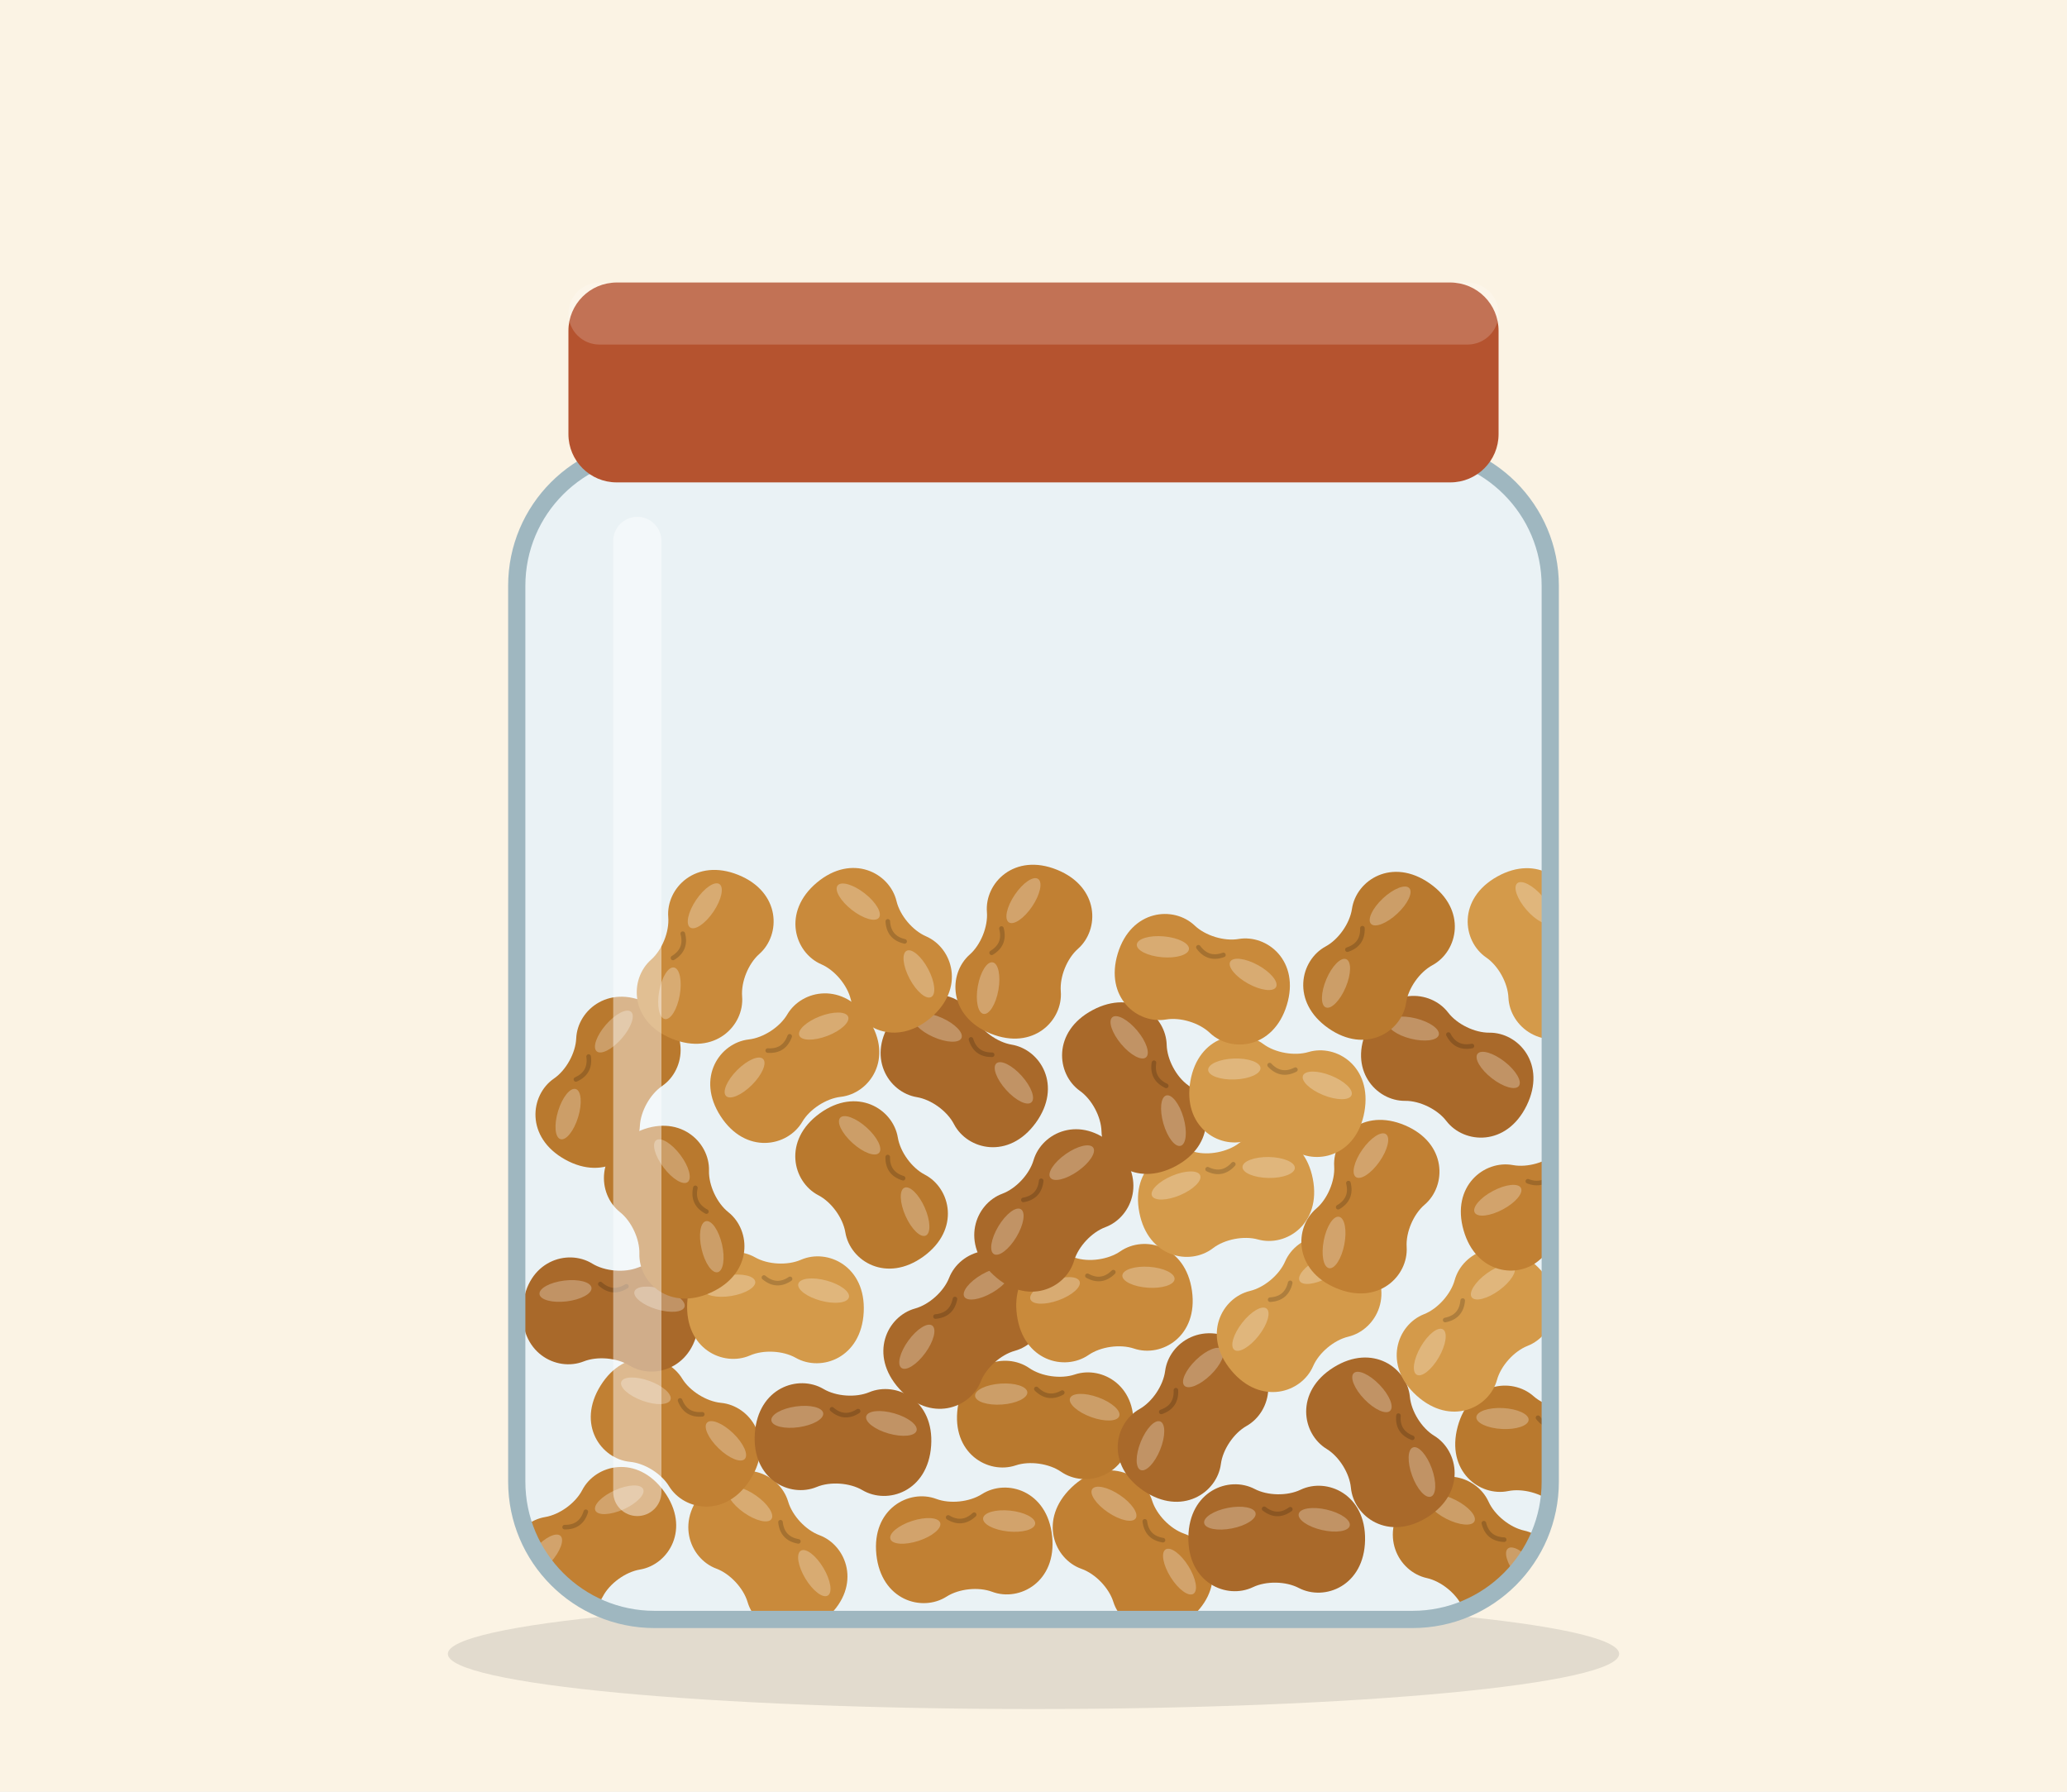
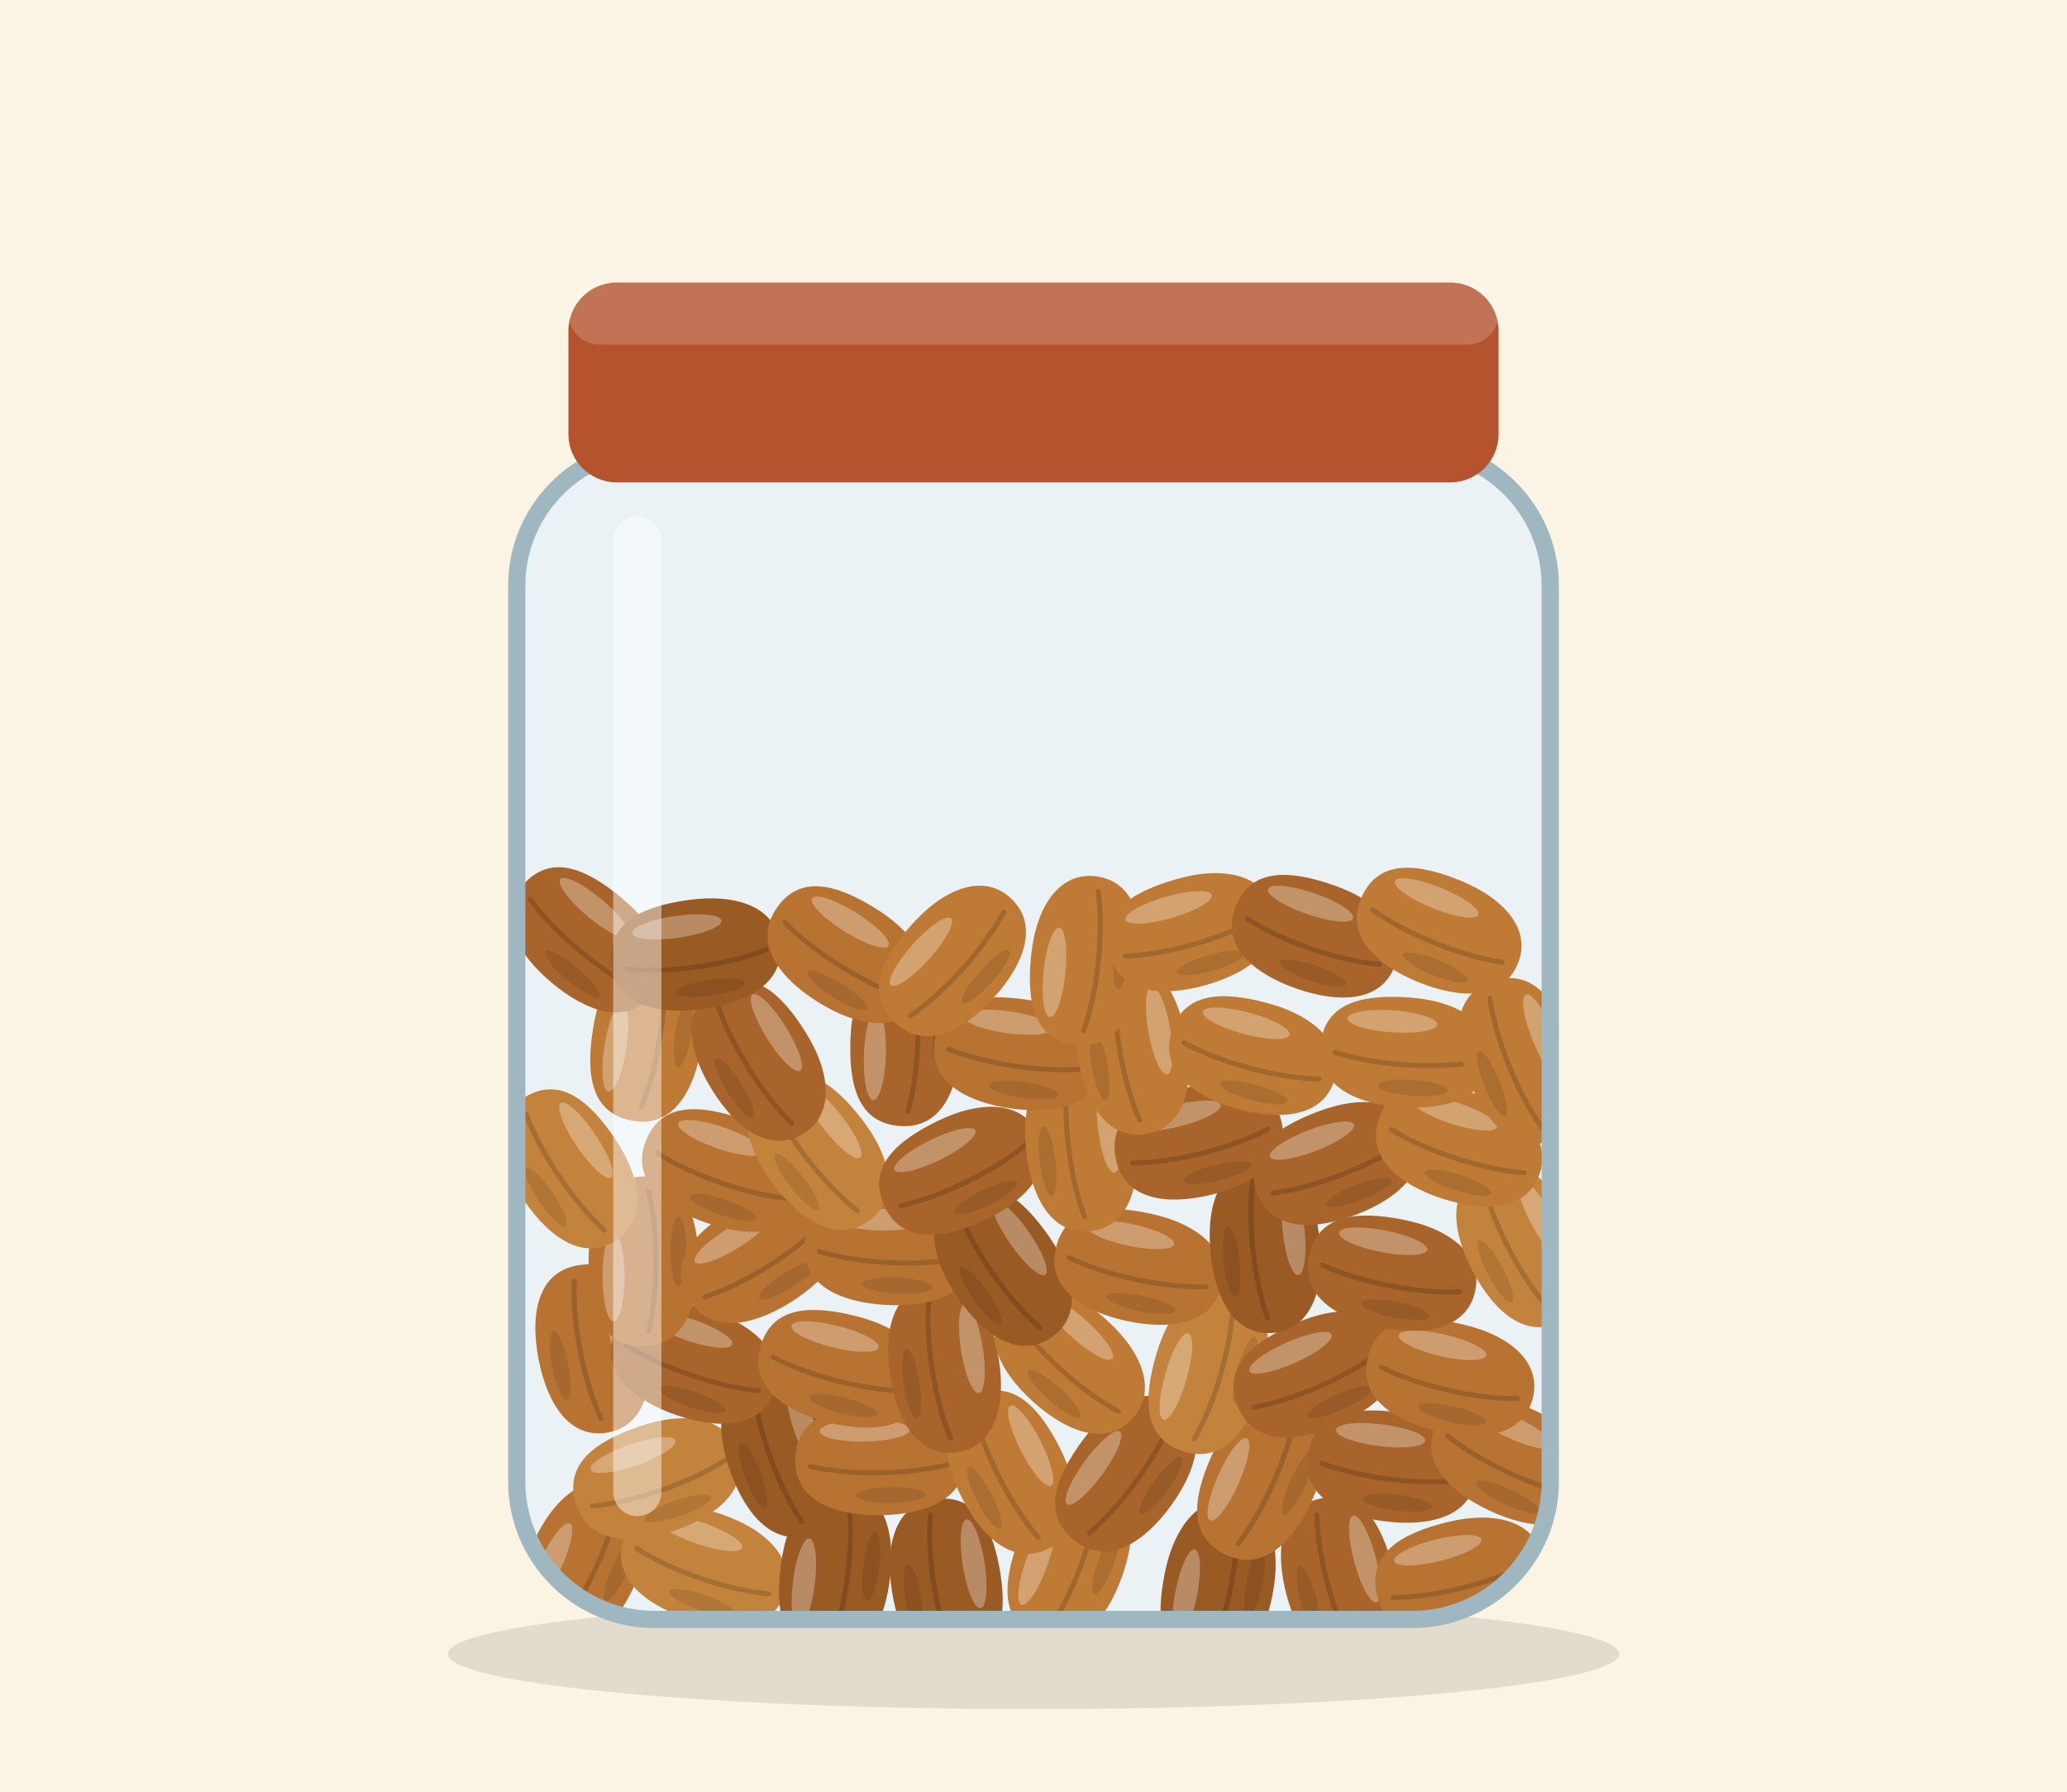
<svg xmlns="http://www.w3.org/2000/svg" viewBox="0 0 600 520" role="img" aria-label="Roasted peanuts stored in a jar with a closed lid">
  <defs>
-     <g id="p">
-       <path fill="currentColor" d="M -27 0 C -27 -14 -15 -19 -7 -15 C -3 -13 3 -13 7 -15 C 15 -19 27 -14 27 0 C 27 14 15 19 7 15 C 3 13 -3 13 -7 15 C -15 19 -27 14 -27 0 Z" />
-       <ellipse cx="-14" cy="-6" rx="8" ry="3.2" fill="#fff" opacity=".28" transform="rotate(-12 -14 -4)" />
-       <ellipse cx="14" cy="-6" rx="8" ry="3.2" fill="#fff" opacity=".28" transform="rotate(12 14 -4)" />
-       <path d="M -4 -9 Q 0 -6 4 -9" fill="none" stroke="#000" stroke-opacity=".18" stroke-width="1.4" stroke-linecap="round" />
+     <g id="k">
+       <path fill="currentColor" d="M -17 0 C -17 -9 -9 -11 0 -11 C 10 -11 17 -7 17 0 C 17 8 9 11 0 11 C -9 11 -17 8 -17 0 Z" />
+       <path d="M -14 1 C -6 3 6 3 14 1" fill="none" stroke="#000" stroke-opacity=".16" stroke-width="1" stroke-linecap="round" />
+       <ellipse cx="-3" cy="-6" rx="9" ry="2.2" fill="#fff" opacity=".3" />
+       <ellipse cx="2" cy="7" rx="7" ry="1.6" fill="#000" opacity=".1" />
    </g>
  </defs>
  <rect width="600" height="520" fill="#fbf3e4" />
-   <defs>
-     <clipPath id="jar">
-       <rect x="150" y="130" width="300" height="340" rx="40" />
-     </clipPath>
-   </defs>
+   <clipPath id="jar">
+     <rect x="150" y="130" width="300" height="340" rx="40" />
+   </clipPath>
  <ellipse cx="300" cy="480" rx="170" ry="16" fill="#000" opacity=".1" />
  <rect x="150" y="130" width="300" height="340" rx="40" fill="#eaf2f5" />
  <g clip-path="url(#jar)">
-     <use href="#p" color="#c18033" transform="translate(172.0 447.9) rotate(-36) scale(0.95)" />
-     <use href="#p" color="#c98a3b" transform="translate(222.9 450.4) rotate(47) scale(0.95)" />
-     <use href="#p" color="#c18033" transform="translate(279.9 448.5) rotate(-6) scale(0.95)" />
-     <use href="#p" color="#c18033" transform="translate(328.8 450.2) rotate(46) scale(0.95)" />
-     <use href="#p" color="#a9692a" transform="translate(370.6 446.5) rotate(1) scale(0.95)" />
-     <use href="#p" color="#b9792e" transform="translate(428.3 451.1) rotate(39) scale(0.95)" />
-     <use href="#p" color="#c18033" transform="translate(196.1 415.7) rotate(32) scale(0.95)" />
-     <use href="#p" color="#a9692a" transform="translate(244.7 417.8) rotate(4) scale(0.95)" />
-     <use href="#p" color="#b9792e" transform="translate(303.4 412.1) rotate(8) scale(0.95)" />
-     <use href="#p" color="#a9692a" transform="translate(346.3 411.4) rotate(-56) scale(0.95)" />
-     <use href="#p" color="#a9692a" transform="translate(400.7 418.6) rotate(58) scale(0.95)" />
-     <use href="#p" color="#b9792e" transform="translate(447.9 420.7) rotate(15) scale(0.95)" />
-     <use href="#p" color="#a9692a" transform="translate(177.3 381.5) rotate(5) scale(0.95)" />
-     <use href="#p" color="#d49a4a" transform="translate(225.1 379.5) rotate(3) scale(0.95)" />
-     <use href="#p" color="#a9692a" transform="translate(280.1 385.9) rotate(-42) scale(0.95)" />
-     <use href="#p" color="#c98a3b" transform="translate(320.6 378.2) rotate(-8) scale(0.95)" />
-     <use href="#p" color="#d49a4a" transform="translate(377.1 381.3) rotate(-40) scale(0.95)" />
-     <use href="#p" color="#d49a4a" transform="translate(428.4 386.0) rotate(-48) scale(0.95)" />
-     <use href="#p" color="#b9792e" transform="translate(195.7 351.8) rotate(65) scale(0.95)" />
-     <use href="#p" color="#b9792e" transform="translate(253.0 343.9) rotate(54) scale(0.95)" />
-     <use href="#p" color="#a9692a" transform="translate(305.9 351.3) rotate(-47) scale(0.95)" />
-     <use href="#p" color="#d49a4a" transform="translate(355.9 347.0) rotate(-11) scale(0.95)" />
-     <use href="#p" color="#c18033" transform="translate(397.8 350.2) rotate(-67) scale(0.95)" />
-     <use href="#p" color="#c18033" transform="translate(449.5 350.0) rotate(-16) scale(0.95)" />
-     <use href="#p" color="#b9792e" transform="translate(176.5 314.1) rotate(-61) scale(0.95)" />
-     <use href="#p" color="#c98a3b" transform="translate(230.7 310.0) rotate(-33) scale(0.95)" />
-     <use href="#p" color="#a9692a" transform="translate(279.9 310.8) rotate(36) scale(0.95)" />
-     <use href="#p" color="#a9692a" transform="translate(329.2 315.8) rotate(62) scale(0.95)" />
-     <use href="#p" color="#d49a4a" transform="translate(370.8 318.2) rotate(10) scale(0.95)" />
-     <use href="#p" color="#a9692a" transform="translate(420.1 309.6) rotate(26) scale(0.95)" />
-     <use href="#p" color="#c98a3b" transform="translate(204.7 277.7) rotate(-68) scale(0.95)" />
-     <use href="#p" color="#c98a3b" transform="translate(253.6 275.8) rotate(50) scale(0.95)" />
-     <use href="#p" color="#c18033" transform="translate(297.2 276.2) rotate(-68) scale(0.95)" />
-     <use href="#p" color="#c98a3b" transform="translate(349.0 284.2) rotate(17) scale(0.95)" />
-     <use href="#p" color="#b9792e" transform="translate(400.3 277.4) rotate(-55) scale(0.95)" />
-     <use href="#p" color="#d49a4a" transform="translate(447.1 276.8) rotate(61) scale(0.95)" />
+     <use href="#k" color="#b87333" transform="translate(169.6 453.7) rotate(-65) scale(1.45)" />
+     <use href="#k" color="#c4833c" transform="translate(204.4 454.6) rotate(19) scale(1.45)" />
+     <use href="#k" color="#9a5a24" transform="translate(242.5 456.2) rotate(-83) scale(1.45)" />
+     <use href="#k" color="#9a5a24" transform="translate(274.7 459.5) rotate(81) scale(1.45)" />
+     <use href="#k" color="#bf7a35" transform="translate(310.6 452.4) rotate(-70) scale(1.45)" />
+     <use href="#k" color="#9a5a24" transform="translate(353.7 459.9) rotate(-79) scale(1.45)" />
+     <use href="#k" color="#a8642a" transform="translate(388.9 458.9) rotate(75) scale(1.45)" />
+     <use href="#k" color="#b87333" transform="translate(423.7 457.3) rotate(-14) scale(1.45)" />
+     <use href="#k" color="#c4833c" transform="translate(190.7 429.1) rotate(-19) scale(1.45)" />
+     <use href="#k" color="#9a5a24" transform="translate(227.1 422.0) rotate(70) scale(1.45)" />
+     <use href="#k" color="#b87333" transform="translate(255.5 423.8) rotate(-1) scale(1.45)" />
+     <use href="#k" color="#bf7a35" transform="translate(293.4 427.4) rotate(63) scale(1.45)" />
+     <use href="#k" color="#a8642a" transform="translate(327.0 427.6) rotate(-54) scale(1.45)" />
+     <use href="#k" color="#b87333" transform="translate(366.3 428.9) rotate(-66) scale(1.45)" />
+     <use href="#k" color="#a8642a" transform="translate(404.0 425.7) rotate(7) scale(1.45)" />
+     <use href="#k" color="#b87333" transform="translate(439.2 424.0) rotate(25) scale(1.45)" />
+     <use href="#k" color="#b87333" transform="translate(172.0 391.5) rotate(79) scale(1.45)" />
+     <use href="#k" color="#a8642a" transform="translate(201.5 395.6) rotate(19) scale(1.45)" />
+     <use href="#k" color="#b87333" transform="translate(244.5 397.4) rotate(14) scale(1.45)" />
+     <use href="#k" color="#a8642a" transform="translate(274.2 397.1) rotate(81) scale(1.45)" />
+     <use href="#k" color="#bf7a35" transform="translate(310.6 395.0) rotate(42) scale(1.45)" />
+     <use href="#k" color="#c4833c" transform="translate(350.9 397.7) rotate(-74) scale(1.45)" />
+     <use href="#k" color="#a8642a" transform="translate(382.1 398.8) rotate(-24) scale(1.45)" />
+     <use href="#k" color="#b87333" transform="translate(421.0 399.9) rotate(13) scale(1.45)" />
+     <use href="#k" color="#b87333" transform="translate(186.8 366.1) rotate(-90) scale(1.45)" />
+     <use href="#k" color="#b87333" transform="translate(221.1 364.4) rotate(-32) scale(1.45)" />
+     <use href="#k" color="#b87333" transform="translate(258.1 362.8) rotate(3) scale(1.45)" />
+     <use href="#k" color="#9a5a24" transform="translate(291.3 367.8) rotate(55) scale(1.45)" />
+     <use href="#k" color="#b87333" transform="translate(330.5 367.8) rotate(12) scale(1.45)" />
+     <use href="#k" color="#9a5a24" transform="translate(367.3 362.3) rotate(84) scale(1.45)" />
+     <use href="#k" color="#a8642a" transform="translate(404.1 369.6) rotate(11) scale(1.45)" />
+     <use href="#k" color="#c4833c" transform="translate(441.7 361.7) rotate(62) scale(1.45)" />
+     <use href="#k" color="#c4833c" transform="translate(165.3 339.4) rotate(56) scale(1.45)" />
+     <use href="#k" color="#b87333" transform="translate(210.5 339.9) rotate(19) scale(1.45)" />
+     <use href="#k" color="#c4833c" transform="translate(237.5 334.5) rotate(52) scale(1.45)" />
+     <use href="#k" color="#a8642a" transform="translate(279.1 339.7) rotate(-26) scale(1.45)" />
+     <use href="#k" color="#bf7a35" transform="translate(313.8 332.8) rotate(83) scale(1.45)" />
+     <use href="#k" color="#a8642a" transform="translate(348.0 331.2) rotate(-14) scale(1.45)" />
+     <use href="#k" color="#a8642a" transform="translate(388.0 337.6) rotate(-21) scale(1.45)" />
+     <use href="#k" color="#bf7a35" transform="translate(423.6 332.7) rotate(18) scale(1.45)" />
+     <use href="#k" color="#bf7a35" transform="translate(187.9 301.0) rotate(-81) scale(1.45)" />
+     <use href="#k" color="#a8642a" transform="translate(220.3 308.0) rotate(58) scale(1.45)" />
+     <use href="#k" color="#a8642a" transform="translate(262.8 302.2) rotate(-88) scale(1.45)" />
+     <use href="#k" color="#b87333" transform="translate(295.7 305.9) rotate(8) scale(1.45)" />
+     <use href="#k" color="#bf7a35" transform="translate(328.7 304.8) rotate(80) scale(1.45)" />
+     <use href="#k" color="#bf7a35" transform="translate(363.7 306.5) rotate(15) scale(1.45)" />
+     <use href="#k" color="#bf7a35" transform="translate(407.9 305.4) rotate(4) scale(1.45)" />
+     <use href="#k" color="#bf7a35" transform="translate(441.4 308.0) rotate(68) scale(1.45)" />
+     <use href="#k" color="#a8642a" transform="translate(170.4 273.0) rotate(40) scale(1.45)" />
+     <use href="#k" color="#9a5a24" transform="translate(202.0 277.0) rotate(-8) scale(1.45)" />
+     <use href="#k" color="#b87333" transform="translate(245.9 277.3) rotate(32) scale(1.45)" />
+     <use href="#k" color="#bf7a35" transform="translate(276.7 278.8) rotate(-48) scale(1.45)" />
+     <use href="#k" color="#bf7a35" transform="translate(315.2 278.8) rotate(-84) scale(1.45)" />
+     <use href="#k" color="#bf7a35" transform="translate(345.8 270.5) rotate(-16) scale(1.45)" />
+     <use href="#k" color="#a8642a" transform="translate(381.7 271.9) rotate(19) scale(1.45)" />
+     <use href="#k" color="#bf7a35" transform="translate(417.8 270.3) rotate(22) scale(1.45)" />
  </g>
  <rect x="150" y="130" width="300" height="340" rx="40" fill="none" stroke="#9fb7c0" stroke-width="5" />
  <rect x="178" y="150" width="14" height="290" rx="7" fill="#fff" opacity=".45" />
  <rect x="165" y="82" width="270" height="58" rx="14" fill="#b5532f" />
  <rect x="165" y="82" width="270" height="18" rx="9" fill="#fff" opacity=".18" />
</svg>
